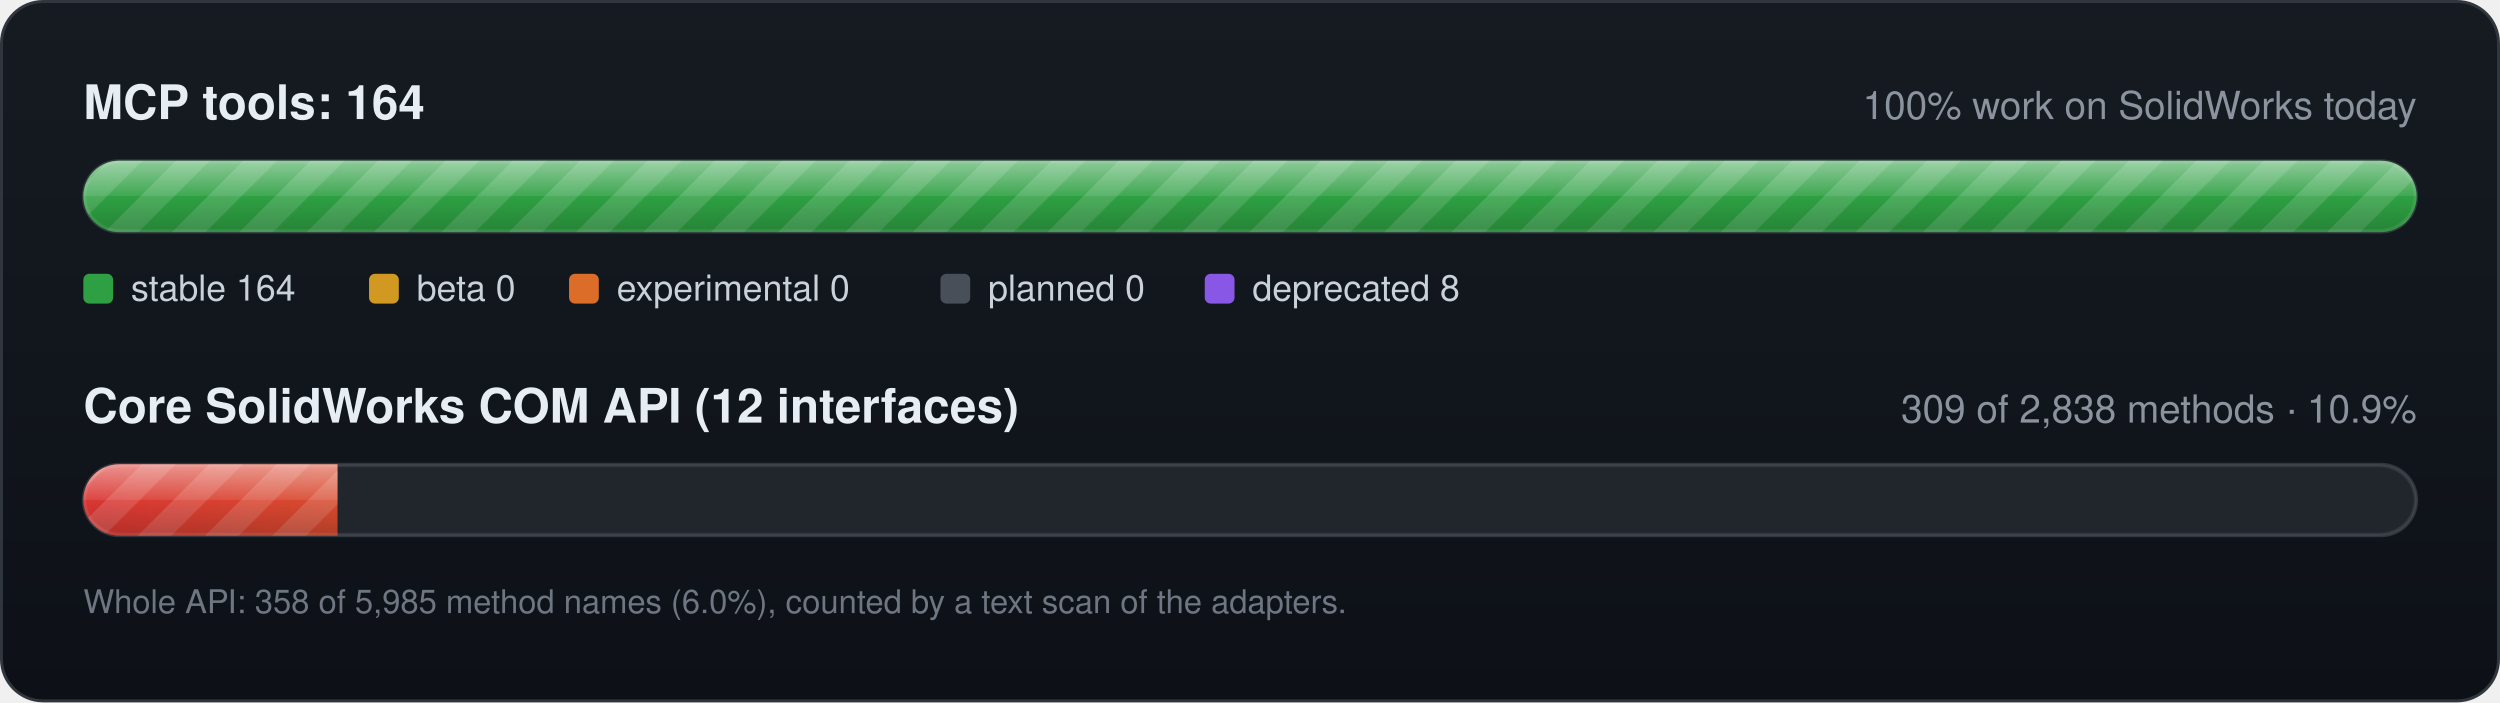
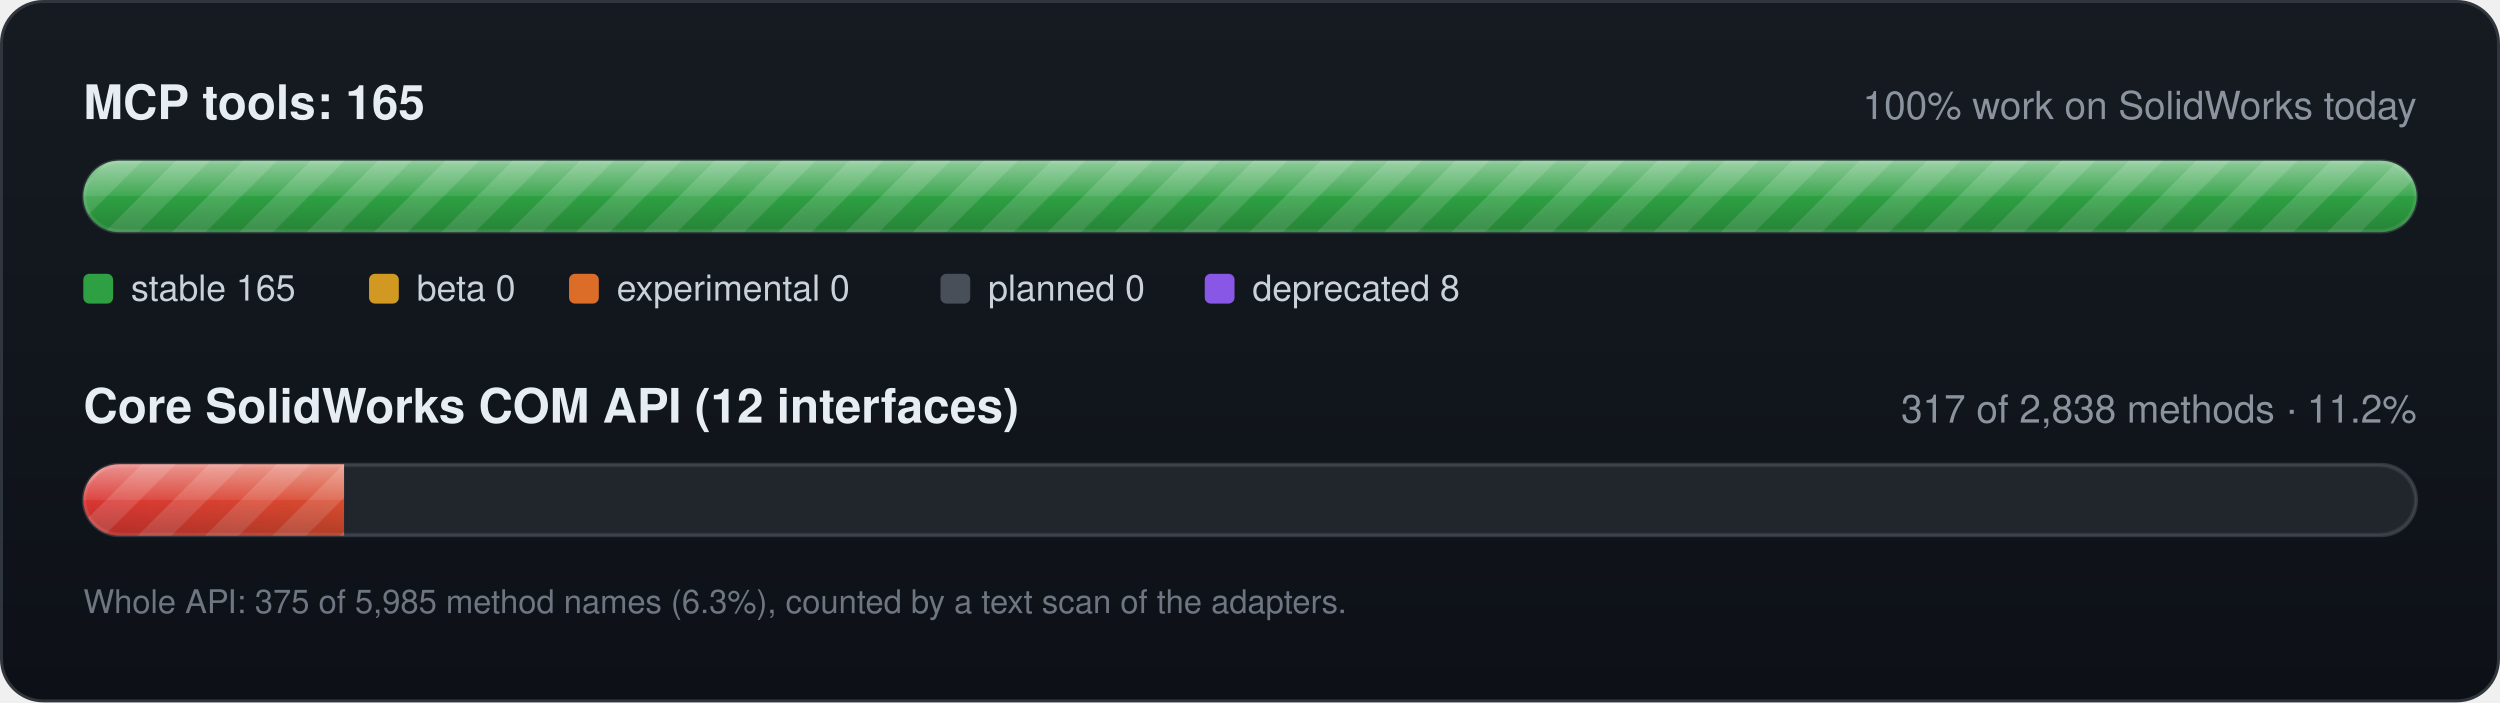
<svg xmlns="http://www.w3.org/2000/svg" width="840" height="236" viewBox="0 0 840 236" role="img" aria-label="Project progress">
  <defs>
    <linearGradient id="panel" x1="0" y1="0" x2="0" y2="1">
      <stop offset="0" stop-color="#161b22" />
      <stop offset="1" stop-color="#0d1117" />
    </linearGradient>
    <linearGradient id="gloss" x1="0" y1="0" x2="0" y2="1">
      <stop offset="0" stop-color="#fff" stop-opacity=".45" />
      <stop offset=".5" stop-color="#fff" stop-opacity=".08" />
      <stop offset=".5" stop-color="#000" stop-opacity="0" />
      <stop offset="1" stop-color="#000" stop-opacity=".18" />
    </linearGradient>
    <linearGradient id="heat" gradientUnits="userSpaceOnUse" x1="28" y1="0" x2="812" y2="0">
      <stop offset="0" stop-color="#da3633" />
      <stop offset=".5" stop-color="#d29922" />
      <stop offset="1" stop-color="#2ea043" />
    </linearGradient>
    <pattern id="stripes" width="16" height="16" patternUnits="userSpaceOnUse" patternTransform="rotate(45)">
      <rect width="8" height="16" fill="#fff" fill-opacity=".14" />
      <animateTransform attributeName="patternTransform" type="translate" additive="sum" from="0 0" to="16 0" dur="1.6s" repeatCount="indefinite" />
    </pattern>
    <clipPath id="track-tools">
      <rect x="28" y="54" width="784" height="24" rx="12.0" />
    </clipPath>
    <clipPath id="track-com">
      <rect x="28" y="156" width="784" height="24" rx="12.0" />
    </clipPath>
  </defs>
  <rect x=".5" y=".5" width="839" height="235" rx="14" fill="url(#panel)" stroke="#30363d" />
-   <text x="28" y="40" font-family="-apple-system,'Segoe UI',Helvetica,Arial,sans-serif" font-size="16" fill="#e6edf3" font-weight="600" text-anchor="start">MCP tools: 164</text>
+   <text x="28" y="40" font-family="-apple-system,'Segoe UI',Helvetica,Arial,sans-serif" font-size="16" fill="#e6edf3" font-weight="600" text-anchor="start">MCP tools: 165</text>
  <text x="812" y="40" font-family="-apple-system,'Segoe UI',Helvetica,Arial,sans-serif" font-size="13" fill="#8b949e" font-weight="400" text-anchor="end">100% work on SolidWorks today</text>
  <rect x="28" y="54" width="784" height="24" rx="12.0" fill="#21262d" stroke="#30363d" />
  <g clip-path="url(#track-tools)">
    <rect x="28.0" y="54" width="784.0" height="24" fill="#2ea043" />
    <rect x="812.0" y="54" width="0.0" height="24" fill="#d29922" />
    <rect x="812.0" y="54" width="0.0" height="24" fill="#db6d28" />
    <rect x="28" y="54" width="784.0" height="24" fill="url(#stripes)" />
    <rect x="28" y="54" width="784.0" height="24" fill="url(#gloss)" />
  </g>
  <rect x="28.5" y="54.5" width="783" height="23" rx="12.0" fill="none" stroke="#fff" stroke-opacity=".08" />
  <rect x="28" y="92" width="10" height="10" rx="2" fill="#2ea043" />
-   <text x="44" y="101" font-family="-apple-system,'Segoe UI',Helvetica,Arial,sans-serif" font-size="12" fill="#c9d1d9" font-weight="400" text-anchor="start">stable 164</text>
+   <text x="44" y="101" font-family="-apple-system,'Segoe UI',Helvetica,Arial,sans-serif" font-size="12" fill="#c9d1d9" font-weight="400" text-anchor="start">stable 165</text>
  <rect x="124" y="92" width="10" height="10" rx="2" fill="#d29922" />
  <text x="140" y="101" font-family="-apple-system,'Segoe UI',Helvetica,Arial,sans-serif" font-size="12" fill="#c9d1d9" font-weight="400" text-anchor="start">beta 0</text>
  <rect x="191.2" y="92" width="10" height="10" rx="2" fill="#db6d28" />
  <text x="207.2" y="101" font-family="-apple-system,'Segoe UI',Helvetica,Arial,sans-serif" font-size="12" fill="#c9d1d9" font-weight="400" text-anchor="start">experimental 0</text>
  <rect x="316" y="92" width="10" height="10" rx="2" fill="#484f58" />
  <text x="332" y="101" font-family="-apple-system,'Segoe UI',Helvetica,Arial,sans-serif" font-size="12" fill="#c9d1d9" font-weight="400" text-anchor="start">planned 0</text>
  <rect x="404.8" y="92" width="10" height="10" rx="2" fill="#8957e5" />
  <text x="420.8" y="101" font-family="-apple-system,'Segoe UI',Helvetica,Arial,sans-serif" font-size="12" fill="#c9d1d9" font-weight="400" text-anchor="start">deprecated 8</text>
  <text x="28" y="142" font-family="-apple-system,'Segoe UI',Helvetica,Arial,sans-serif" font-size="16" fill="#e6edf3" font-weight="600" text-anchor="start">Core SolidWorks COM API (12 interfaces)</text>
-   <text x="812" y="142" font-family="-apple-system,'Segoe UI',Helvetica,Arial,sans-serif" font-size="13" fill="#8b949e" font-weight="400" text-anchor="end">309 of 2,838 methods · 10.9%</text>
+   <text x="812" y="142" font-family="-apple-system,'Segoe UI',Helvetica,Arial,sans-serif" font-size="13" fill="#8b949e" font-weight="400" text-anchor="end">317 of 2,838 methods · 11.2%</text>
  <rect x="28" y="156" width="784" height="24" rx="12.0" fill="#21262d" stroke="#30363d" />
  <g clip-path="url(#track-com)">
-     <rect x="28.0" y="156" width="85.4" height="24" fill="url(#heat)" />
-     <rect x="28" y="156" width="85.4" height="24" fill="url(#stripes)" />
-     <rect x="28" y="156" width="85.4" height="24" fill="url(#gloss)" />
+     <rect x="28.0" y="156" width="87.6" height="24" fill="url(#heat)" />
+     <rect x="28" y="156" width="87.6" height="24" fill="url(#stripes)" />
+     <rect x="28" y="156" width="87.6" height="24" fill="url(#gloss)" />
  </g>
  <rect x="28.5" y="156.5" width="783" height="23" rx="12.0" fill="none" stroke="#fff" stroke-opacity=".08" />
-   <text x="28" y="206" font-family="-apple-system,'Segoe UI',Helvetica,Arial,sans-serif" font-size="11" fill="#6e7681" font-weight="400" text-anchor="start">Whole API: 358 of 5,985 method names (6.0%), counted by a text scan of the adapters.</text>
+   <text x="28" y="206" font-family="-apple-system,'Segoe UI',Helvetica,Arial,sans-serif" font-size="11" fill="#6e7681" font-weight="400" text-anchor="start">Whole API: 375 of 5,985 method names (6.3%), counted by a text scan of the adapters.</text>
</svg>
